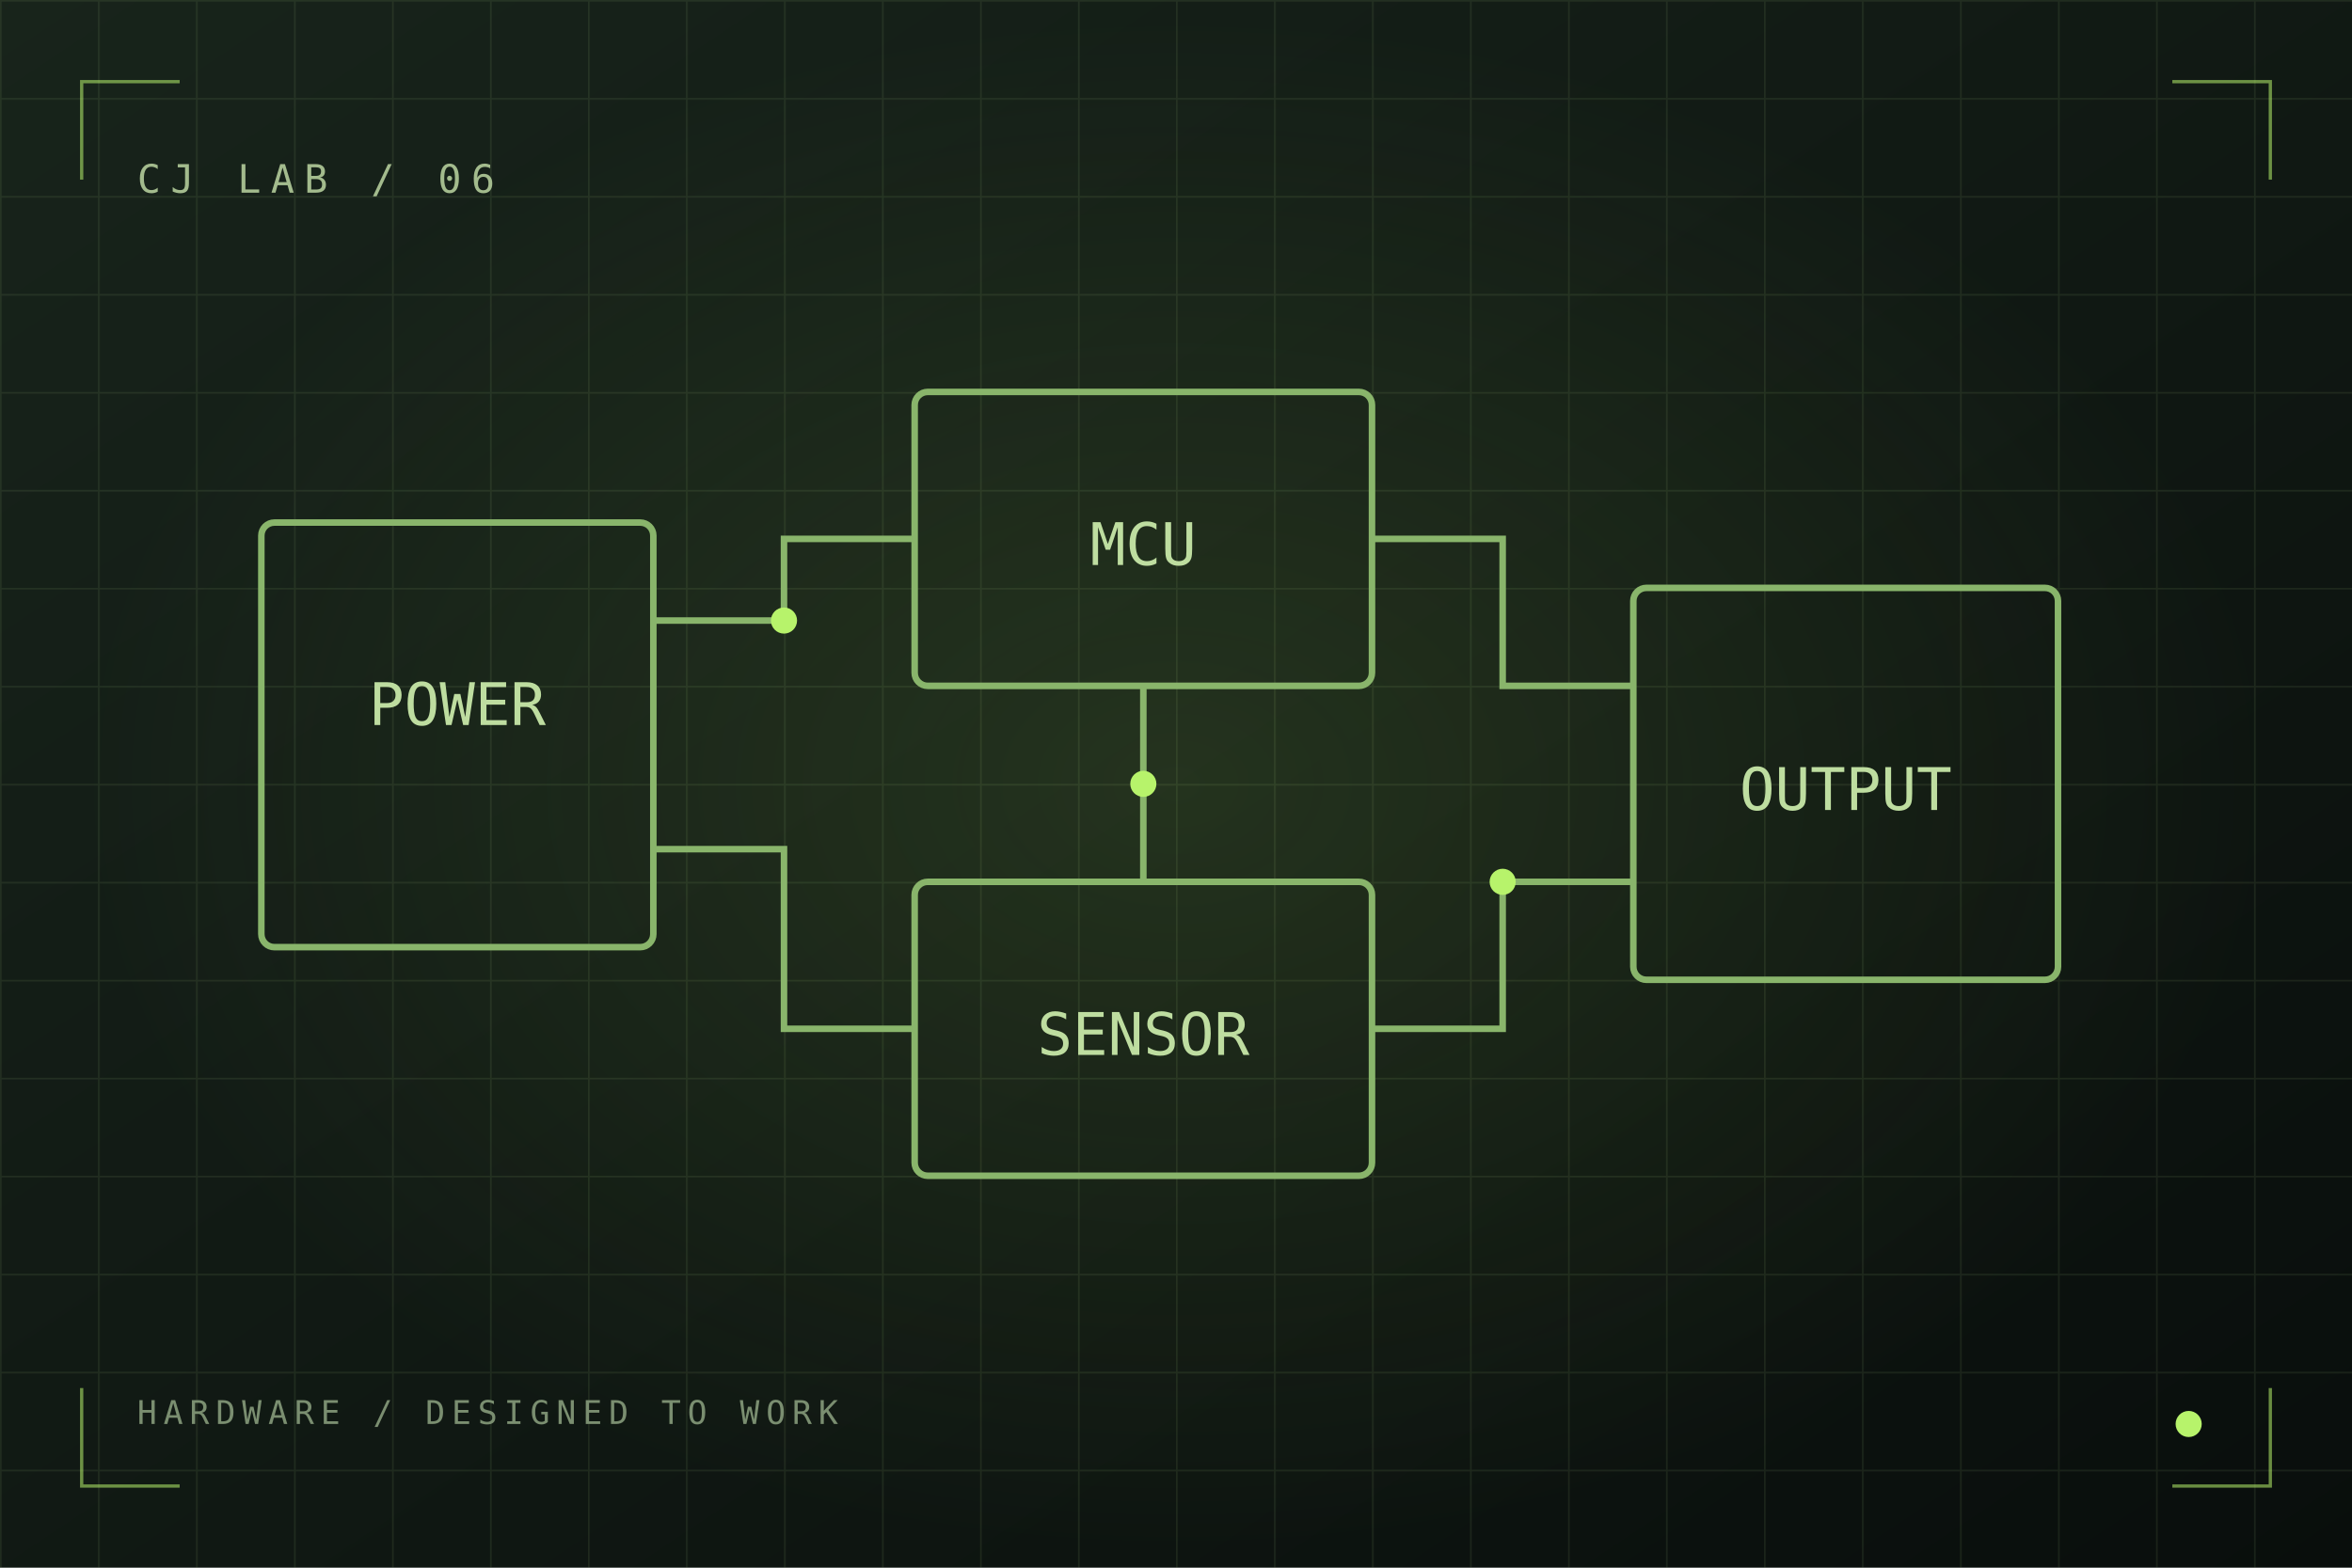
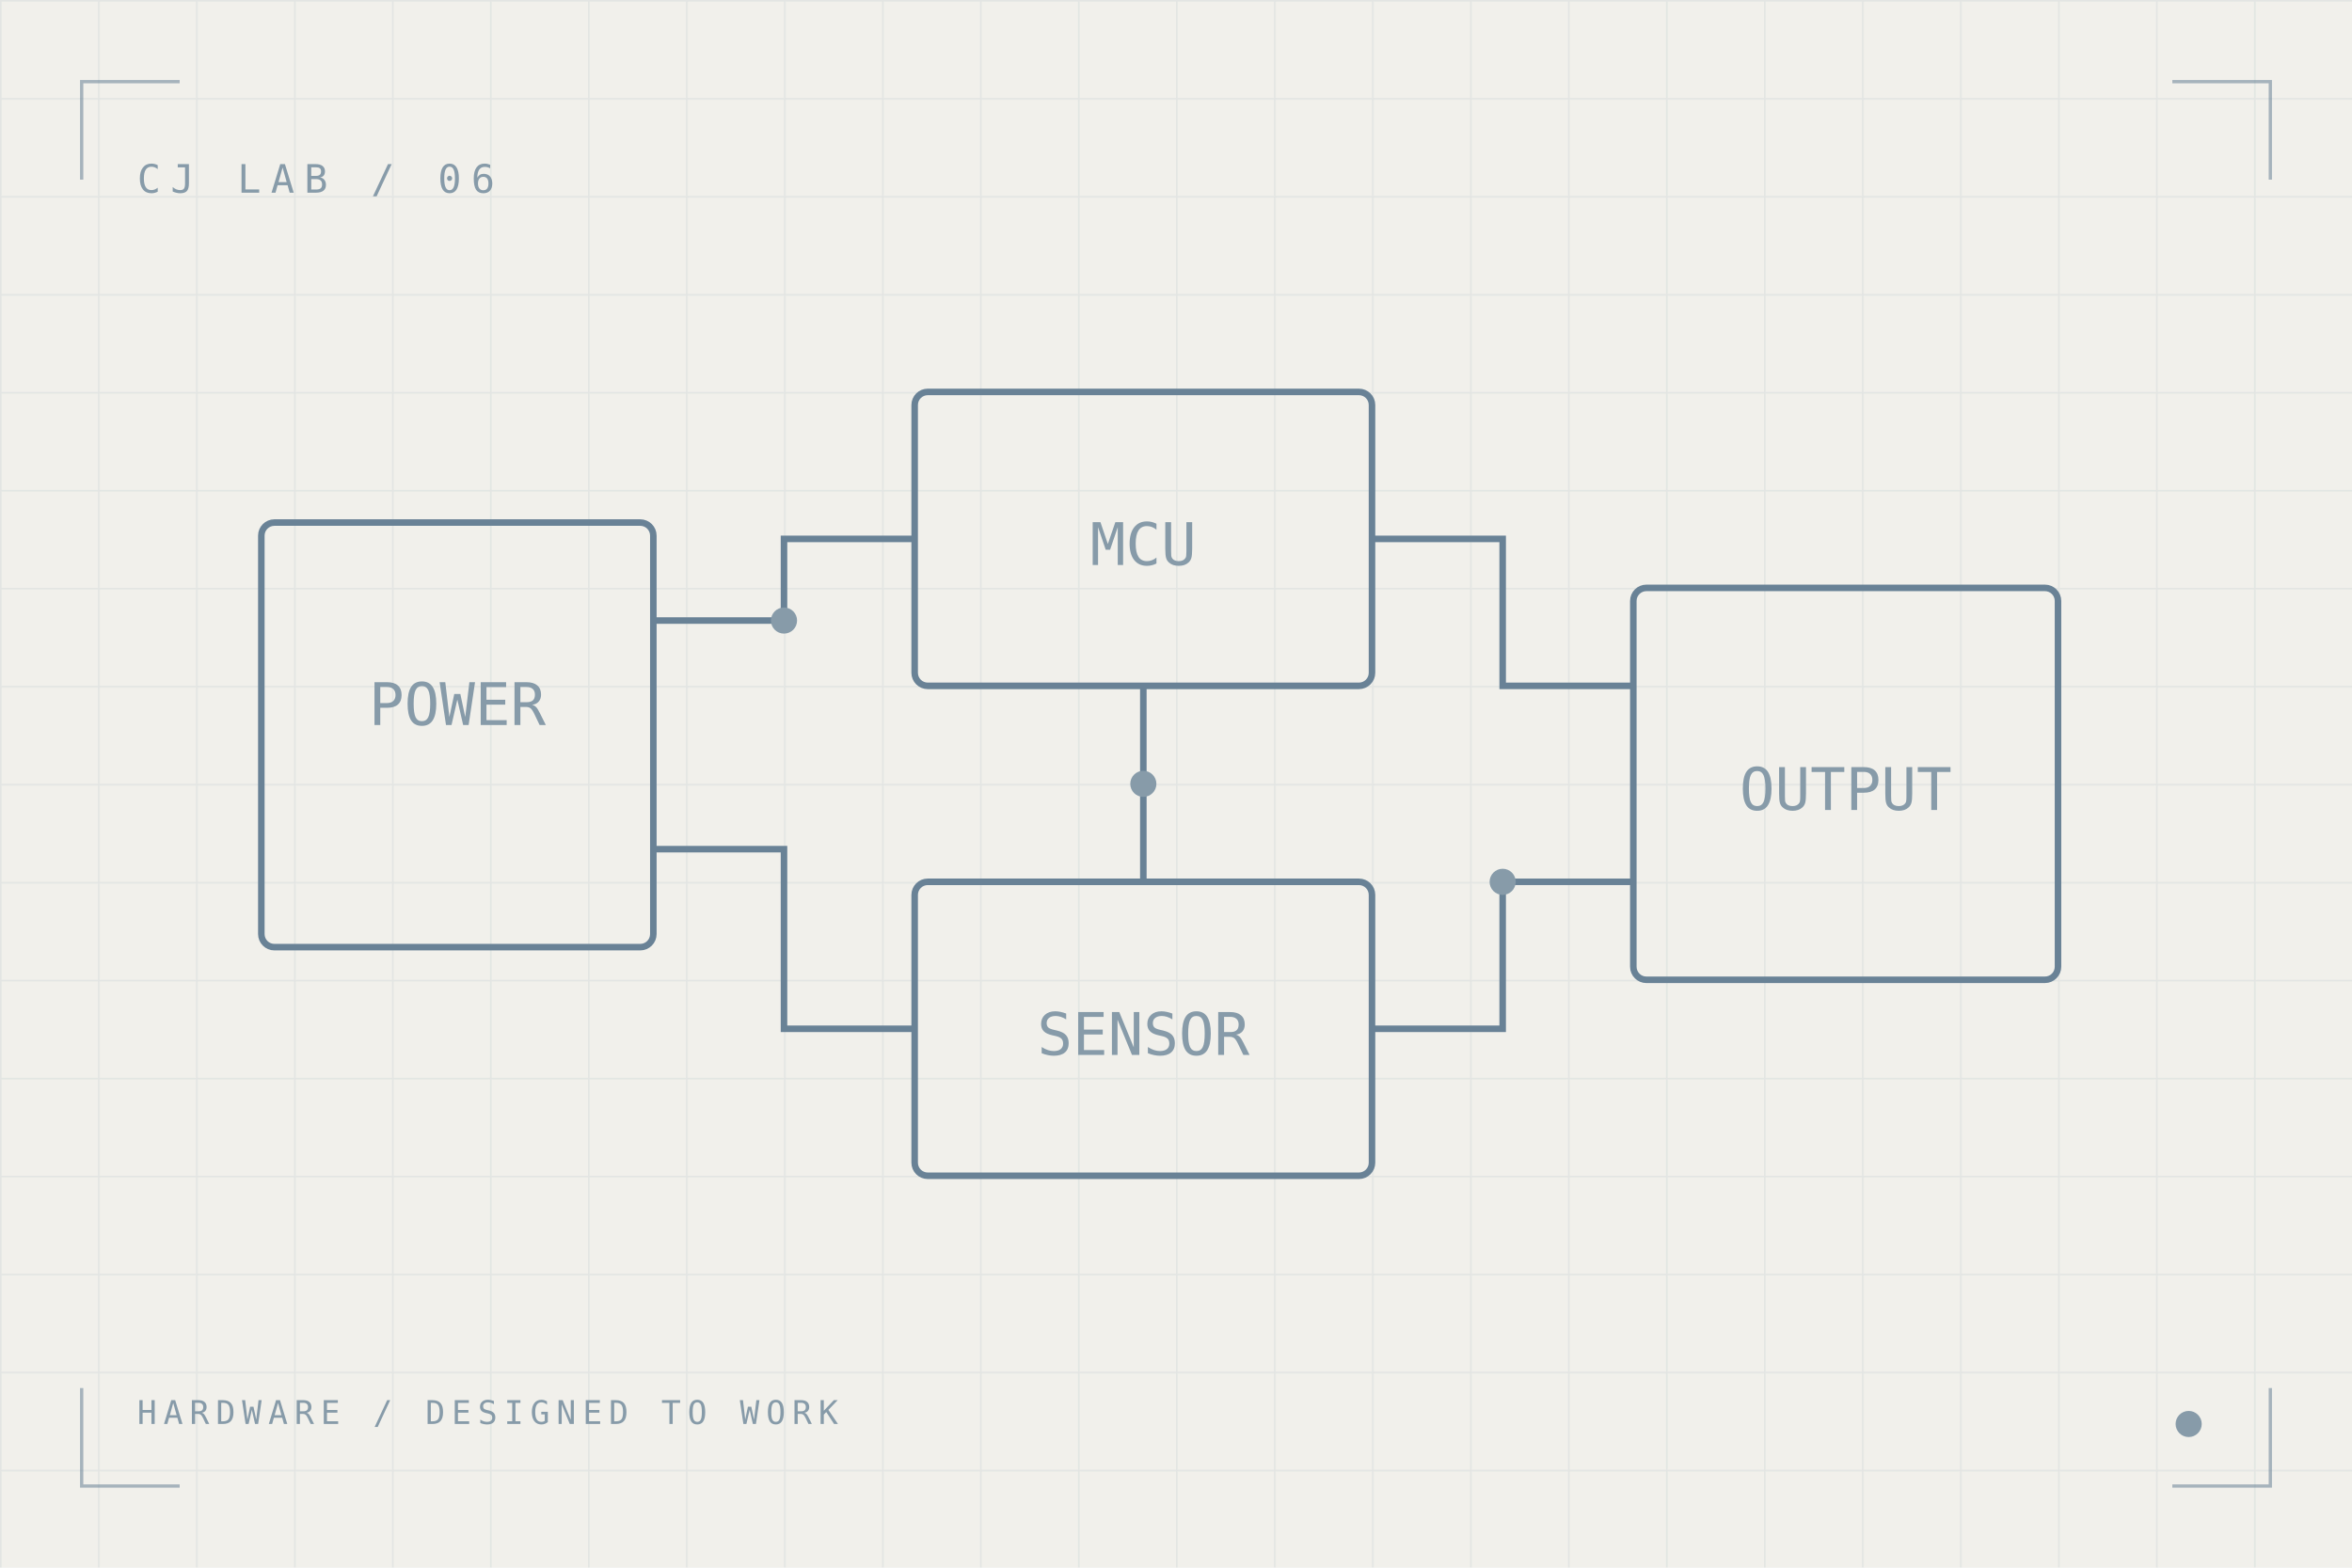
<svg xmlns="http://www.w3.org/2000/svg" viewBox="0 0 720 480">
  <defs>
    <pattern id="grid" width="30" height="30" patternUnits="userSpaceOnUse">
-       <path d="M30 0H0V30" fill="none" stroke="#b2d28a" stroke-opacity=".10" />
+       <path d="M30 0H0V30" fill="none" stroke="#698296" stroke-opacity=".10" />
    </pattern>
    <linearGradient id="bg" x2="1" y2="1">
-       <stop stop-color="#18241b" />
-       <stop offset="1" stop-color="#090e0c" />
+       <stop stop-color="#f1f0eb" />
+       <stop offset="1" stop-color="#f1f0eb" />
    </linearGradient>
    <radialGradient id="halo">
-       <stop stop-color="#b7f36b" stop-opacity=".12" />
-       <stop offset="1" stop-color="#b7f36b" stop-opacity="0" />
+       <stop stop-color="#879ba9" stop-opacity="0" />
+       <stop offset="1" stop-color="#879ba9" stop-opacity="0" />
    </radialGradient>
  </defs>
  <rect width="720" height="480" fill="url(#bg)" />
  <rect width="720" height="480" fill="url(#grid)" />
  <ellipse cx="360" cy="240" rx="340" ry="235" fill="url(#halo)" />
-   <g fill="none" stroke="#89b56b" stroke-width="2">
+   <g fill="none" stroke="#698296" stroke-width="2">
    <rect x="80" y="160" width="120" height="130" rx="4" />
    <rect x="280" y="120" width="140" height="90" rx="4" />
    <rect x="280" y="270" width="140" height="90" rx="4" />
    <rect x="500" y="180" width="130" height="120" rx="4" />
    <path d="M200 190H240V165H280M200 260H240V315H280M420 165H460V210H500M420 315H460V270H500M350 210V270" />
  </g>
-   <g font-family="monospace" text-anchor="middle" fill="#bedda0" font-size="18">
+   <g font-family="monospace" text-anchor="middle" fill="#879ba9" font-size="18">
    <text x="140" y="222">POWER</text>
    <text x="350" y="173">MCU</text>
    <text x="350" y="323">SENSOR</text>
    <text x="565" y="248">OUTPUT</text>
  </g>
-   <g fill="#b7f36b">
+   <g fill="#879ba9">
    <circle cx="240" cy="190" r="4" />
    <circle cx="460" cy="270" r="4" />
    <circle cx="350" cy="240" r="4" />
  </g>
-   <path d="M25 55V25H55M665 25H695V55M25 425V455H55M665 455H695V425" stroke="#b7f36b" stroke-opacity=".55" fill="none" />
-   <text x="42" y="59" font-family="monospace" font-size="12" fill="#a3bb8d" letter-spacing="3">CJ LAB / 06</text>
-   <text x="42" y="436" font-family="monospace" font-size="10" fill="#7a8e70" letter-spacing="2">HARDWARE / DESIGNED TO WORK</text>
-   <circle cx="670" cy="436" r="4" fill="#b7f36b" />
+   <path d="M25 55V25H55M665 25H695V55M25 425V455H55M665 455H695V425" stroke="#698296" stroke-opacity=".55" fill="none" />
+   <text x="42" y="59" font-family="monospace" font-size="12" fill="#879ba9" letter-spacing="3">CJ LAB / 06</text>
+   <text x="42" y="436" font-family="monospace" font-size="10" fill="#879ba9" letter-spacing="2">HARDWARE / DESIGNED TO WORK</text>
+   <circle cx="670" cy="436" r="4" fill="#879ba9" />
</svg>
